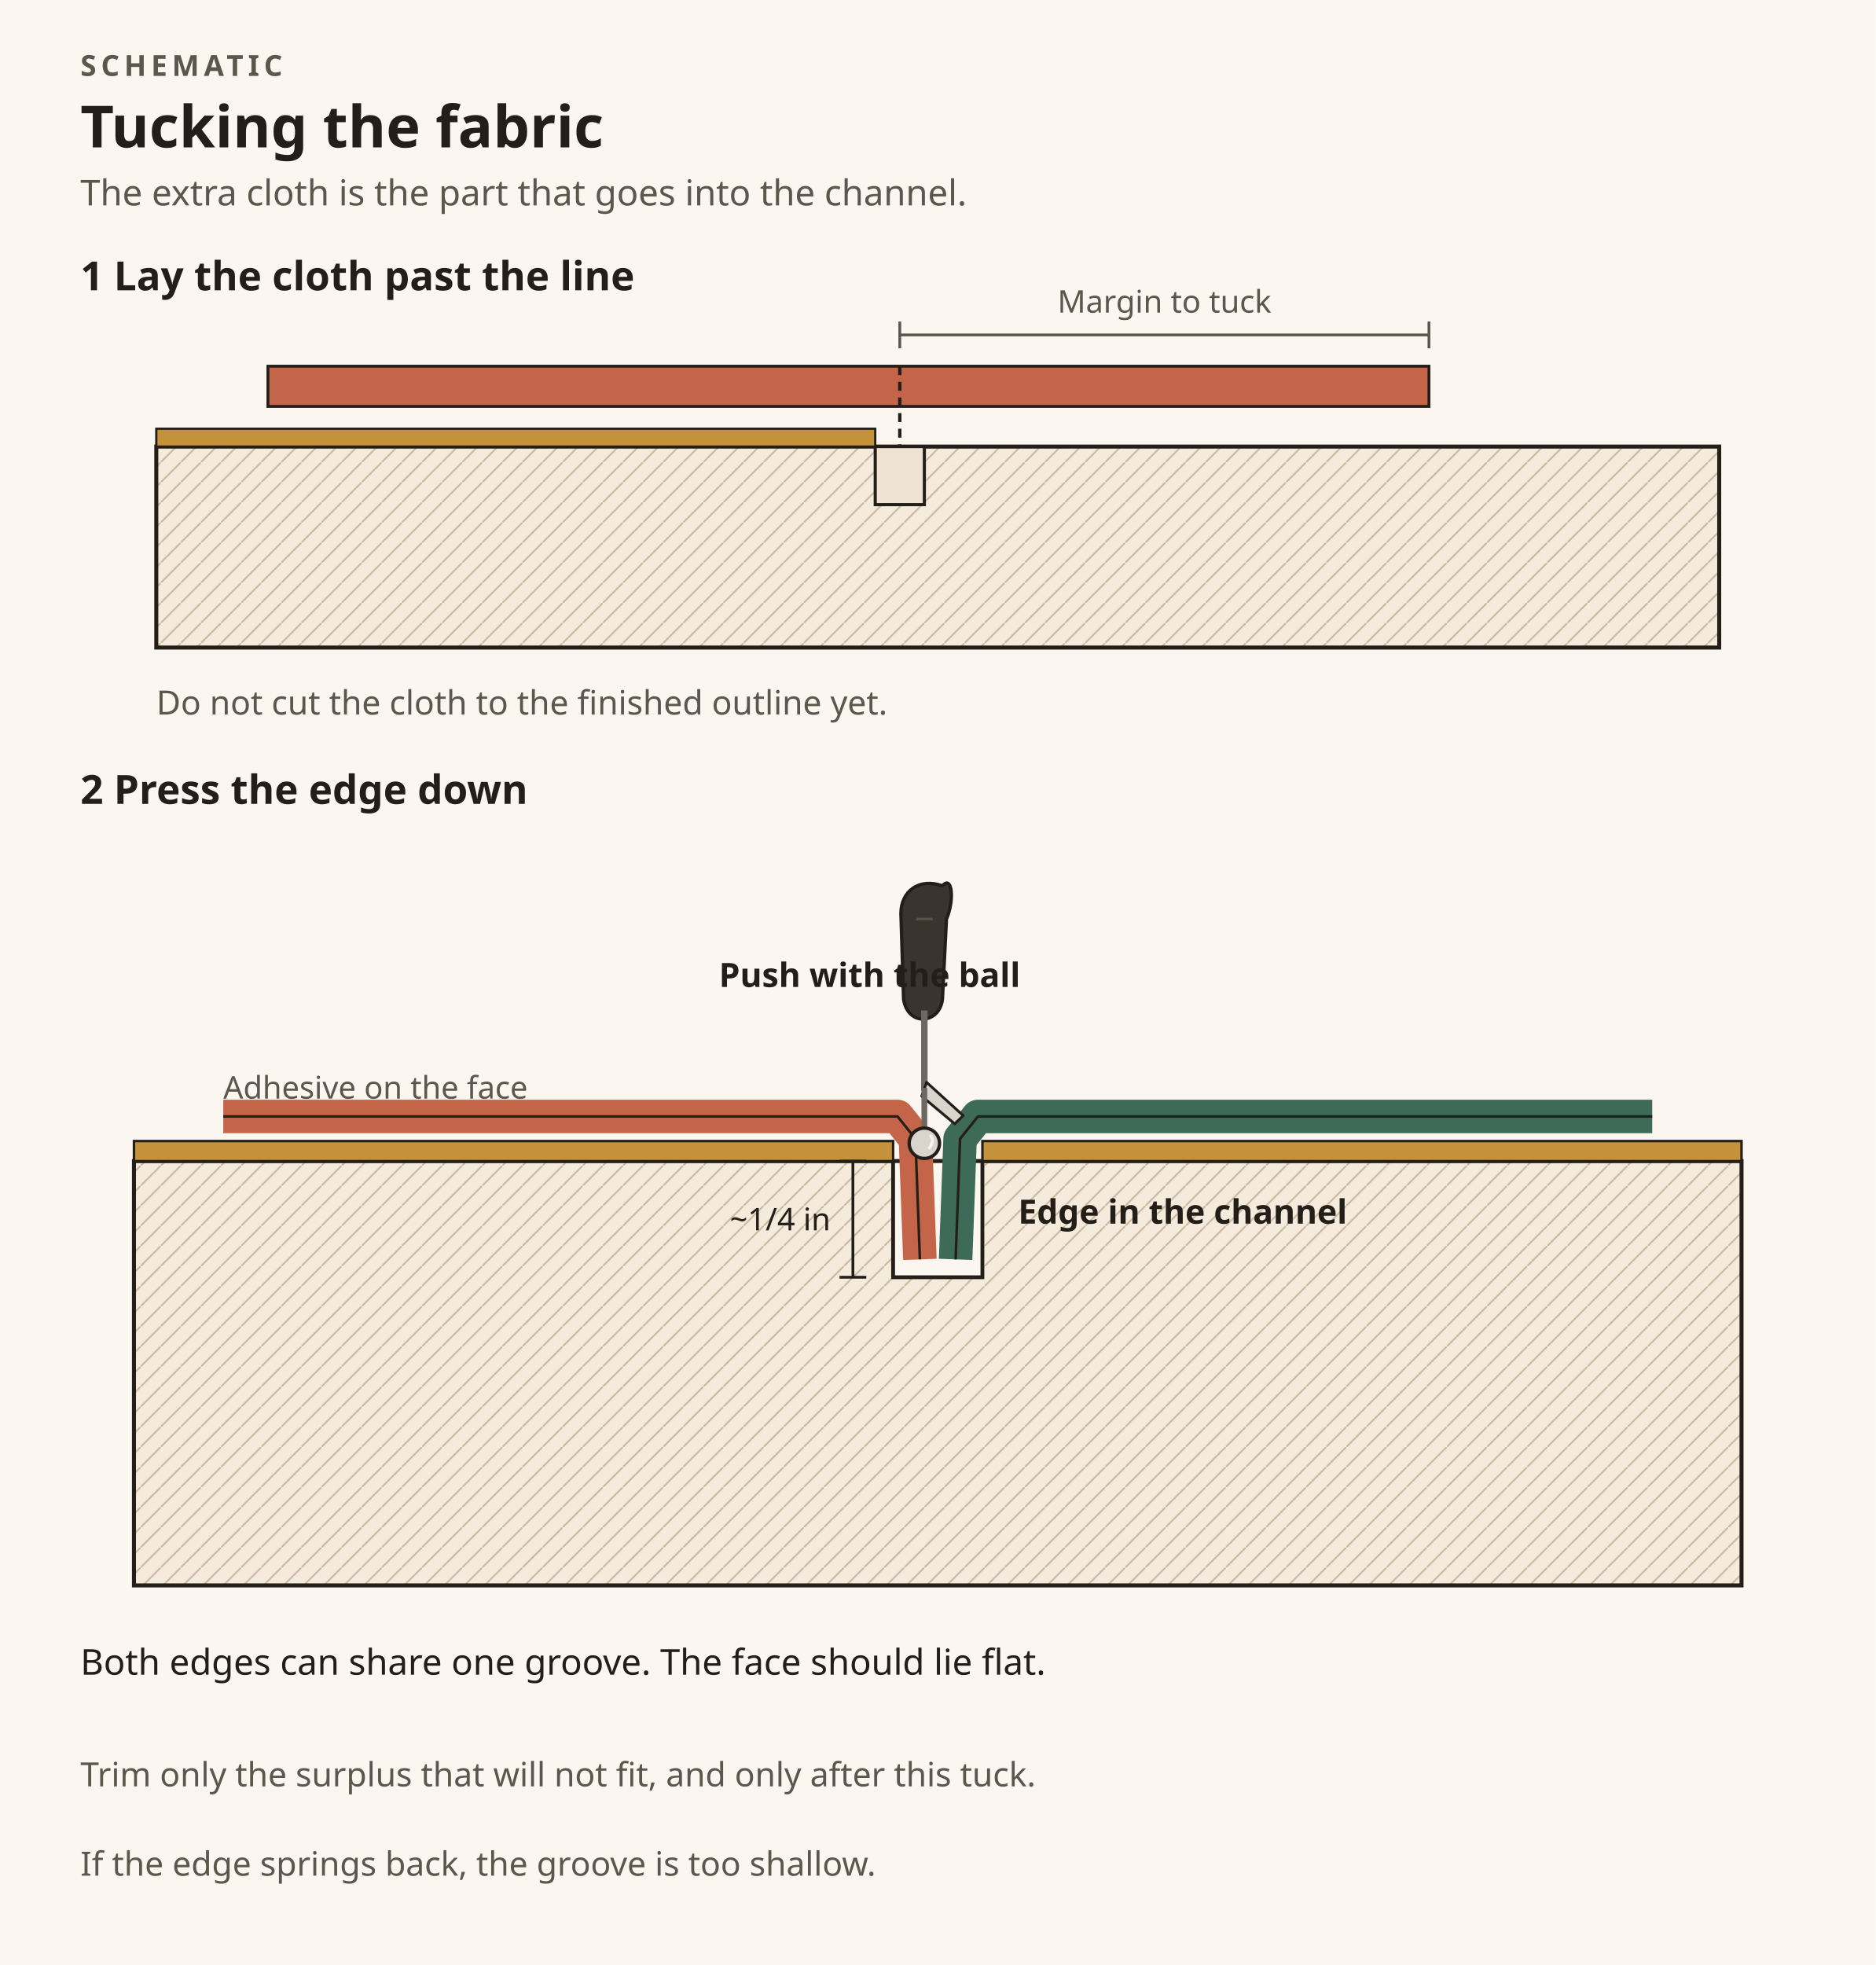
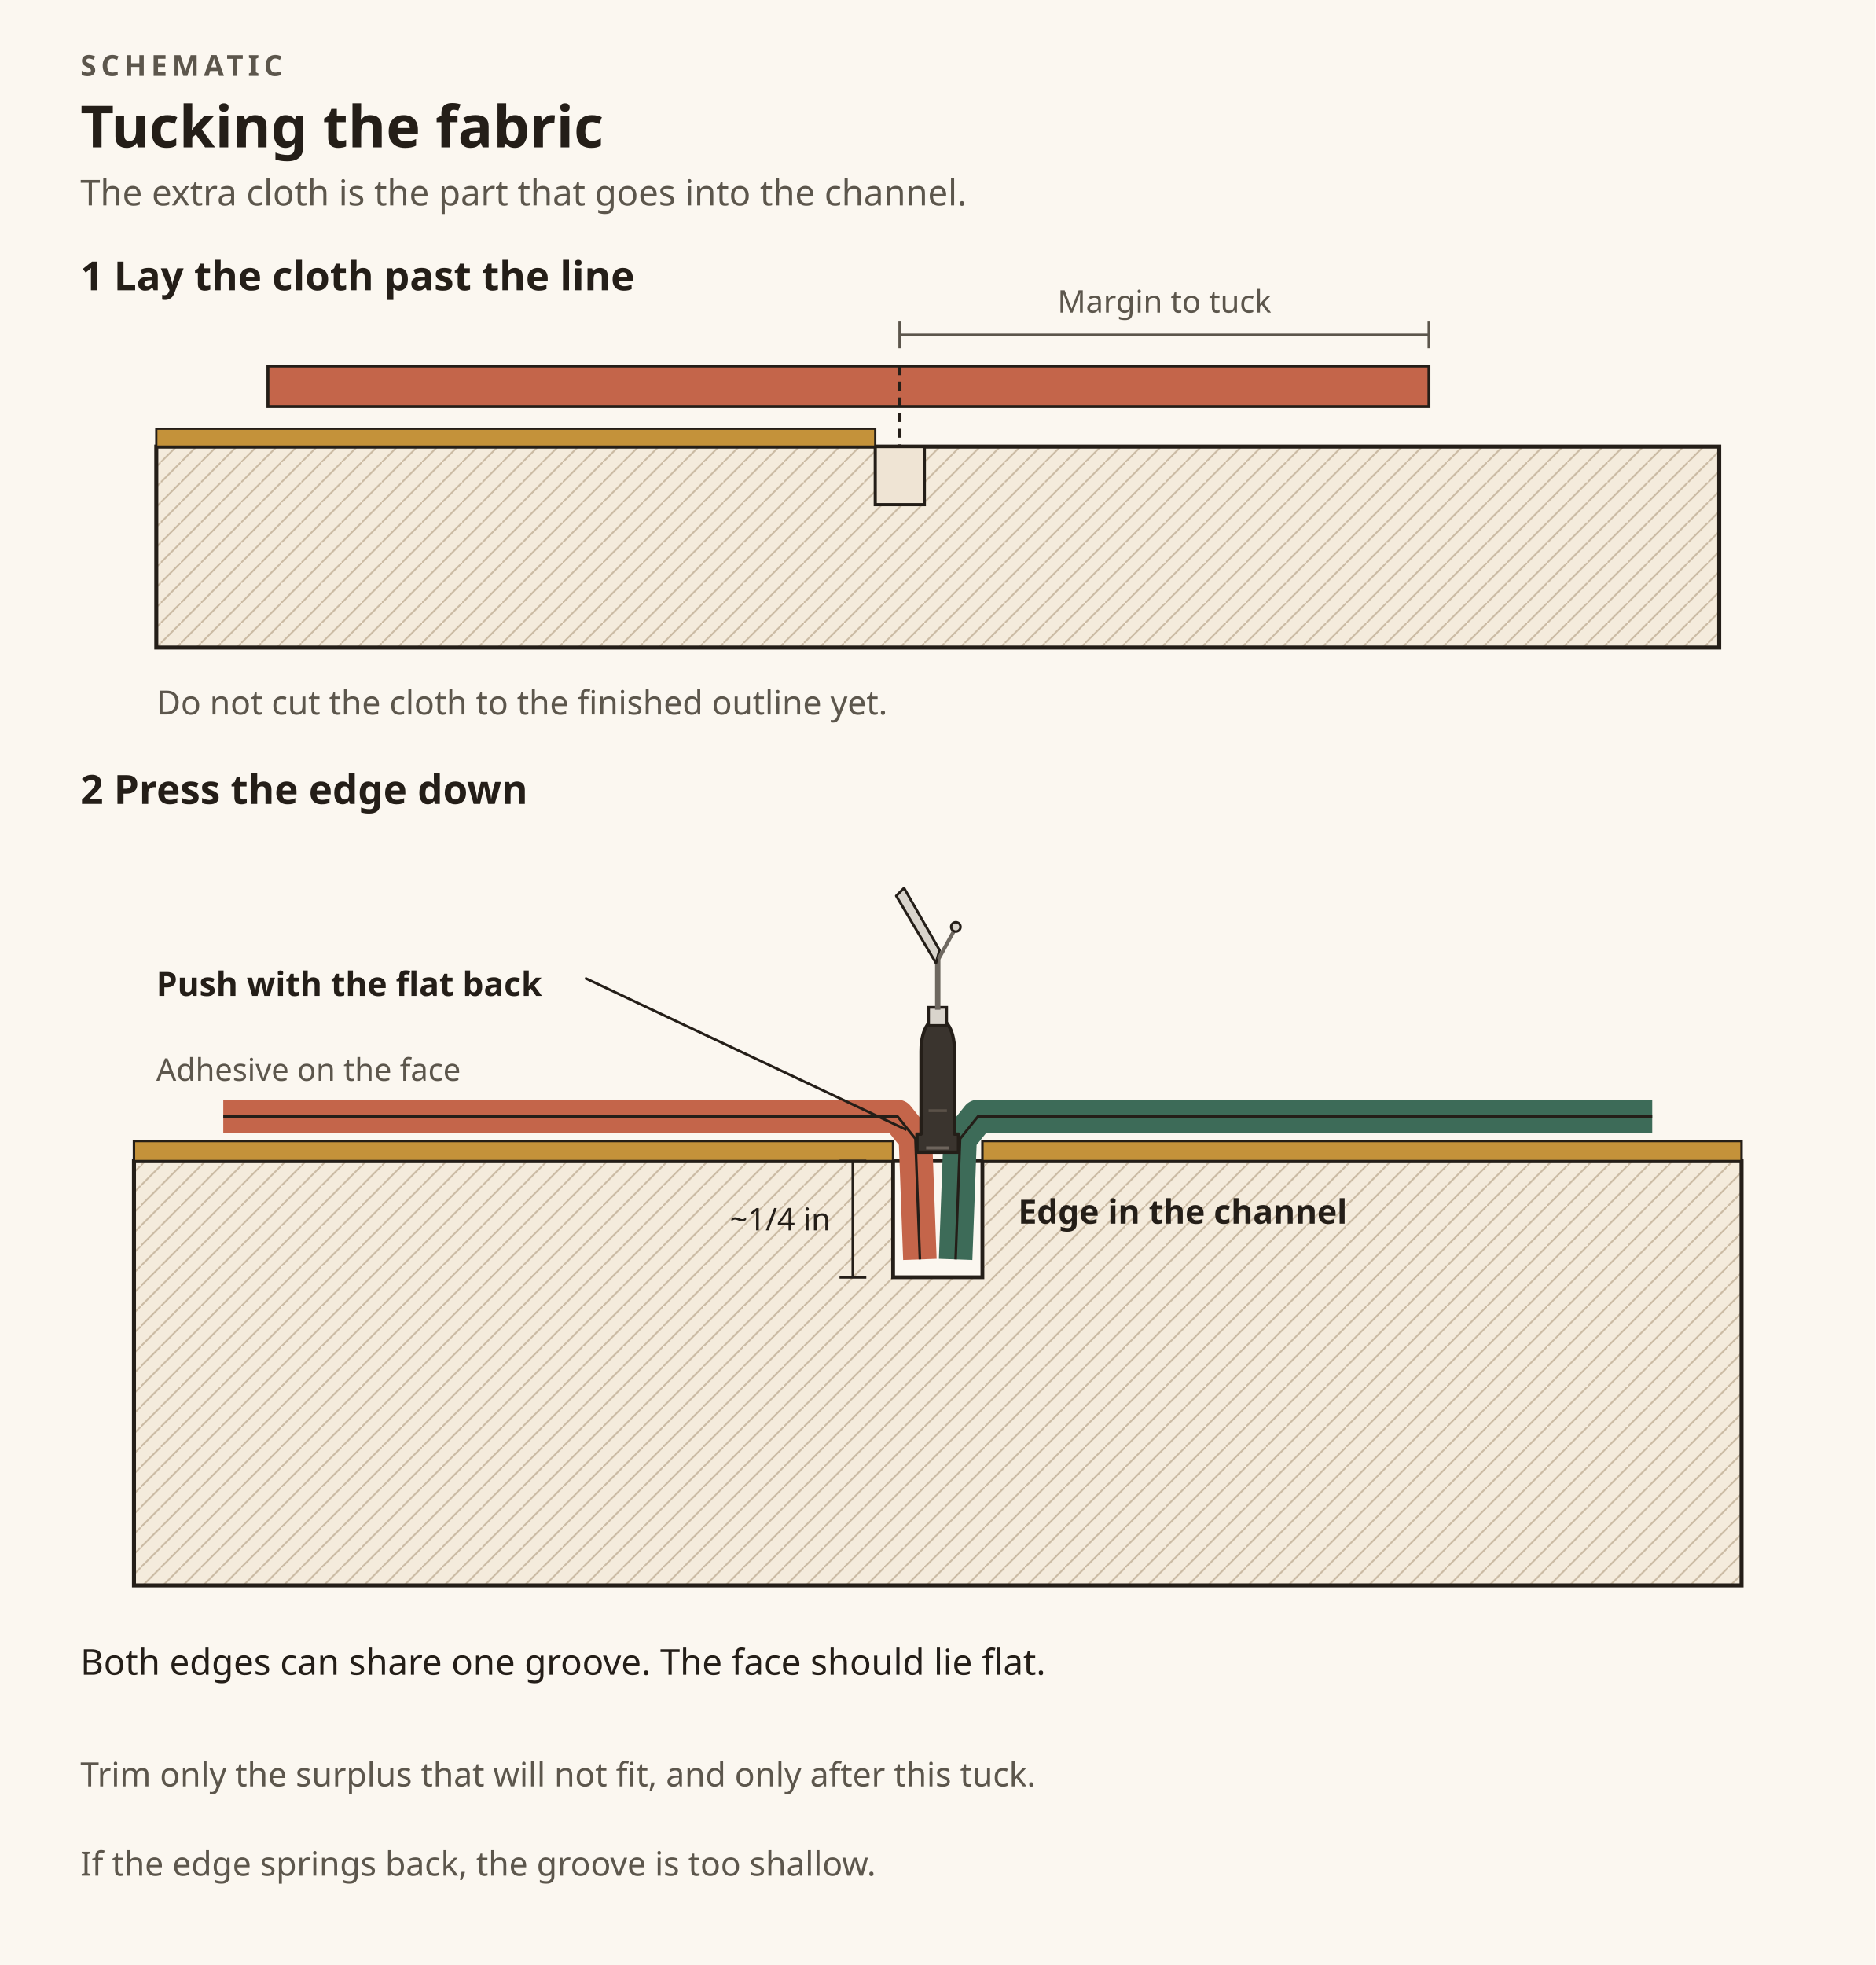
<svg xmlns="http://www.w3.org/2000/svg" viewBox="0 0 840 880" width="840" height="880" font-family="Segoe UI, system-ui, sans-serif">
  <defs>
    <pattern id="foam" patternUnits="userSpaceOnUse" width="9" height="9">
      <rect width="9" height="9" fill="#f4ebdc" />
      <path d="M0 9 L9 0" stroke="#cbbba4" stroke-width="0.8" />
    </pattern>
    <pattern id="foamSide" patternUnits="userSpaceOnUse" width="9" height="9">
      <rect width="9" height="9" fill="#e7d8c4" />
      <path d="M0 9 L9 0" stroke="#cbbba4" stroke-width="0.8" />
    </pattern>
    <pattern id="foamDark" patternUnits="userSpaceOnUse" width="9" height="9">
      <rect width="9" height="9" fill="#d9c7b0" />
      <path d="M0 9 L9 0" stroke="#b7a48c" stroke-width="0.8" />
    </pattern>
    <marker id="arr" viewBox="0 0 10 10" refX="8.2" refY="5" markerWidth="8" markerHeight="8" orient="auto">
      <path d="M0 1.1 L9.2 5 L0 8.9 Z" fill="#241e18" />
    </marker>
    <marker id="arrW" viewBox="0 0 10 10" refX="8.2" refY="5" markerWidth="8" markerHeight="8" orient="auto">
      <path d="M0 1.1 L9.2 5 L0 8.9 Z" fill="#8f3d32" />
    </marker>
    <marker id="arrR" viewBox="0 0 10 10" refX="8.2" refY="5" markerWidth="8" markerHeight="8" orient="auto">
      <path d="M0 1.1 L9.2 5 L0 8.9 Z" fill="#1a4f3c" />
    </marker>
  </defs>
  <rect width="840" height="880" fill="#fbf7f0" />
  <text x="36" y="34" fill="#5c564c" font-size="13" font-weight="700" letter-spacing="0.16em">SCHEMATIC</text>
  <text x="36" y="66" fill="#241e18" font-size="26" font-weight="700">Tucking the fabric</text>
  <text x="36" y="92" fill="#5c564c" font-size="16">The extra cloth is the part that goes into the channel.</text>
  <text x="36.0" y="130.0" fill="#241e18" font-size="18" font-weight="700" text-anchor="start">1   Lay the cloth past the line</text>
  <rect x="70.00" y="200.00" width="700.00" height="90.00" rx="0" fill="url(#foam)" stroke="#241e18" stroke-width="1.8" />
  <rect x="392.00" y="200.00" width="22.00" height="26.00" rx="0" fill="#efe4d4" stroke="#241e18" stroke-width="1.4" />
  <rect x="70.00" y="192.00" width="322.00" height="8.00" rx="0" fill="#c4923a" stroke="#241e18" stroke-width="1" />
  <rect x="120.00" y="164.00" width="520.00" height="18.00" rx="0" fill="#c4654a" stroke="#241e18" stroke-width="1.3" />
  <line x1="403.00" y1="164.00" x2="403.00" y2="200.00" stroke="#241e18" stroke-width="1.5" fill="none" stroke-dasharray="4 3" />
  <line x1="403.00" y1="150.00" x2="640.00" y2="150.00" stroke="#5c564c" stroke-width="1.25" fill="none" />
  <line x1="403.00" y1="144.00" x2="403.00" y2="156.00" stroke="#5c564c" stroke-width="1.25" fill="none" />
  <line x1="640.00" y1="144.00" x2="640.00" y2="156.00" stroke="#5c564c" stroke-width="1.25" fill="none" />
  <text x="521.5" y="140.0" fill="#5c564c" font-size="14" font-weight="500" text-anchor="middle">Margin to tuck</text>
  <text x="70.0" y="320.0" fill="#5c564c" font-size="15" font-weight="500" text-anchor="start">Do not cut the cloth to the finished outline yet.</text>
  <text x="36.0" y="360.0" fill="#241e18" font-size="18" font-weight="700" text-anchor="start">2   Press the edge down</text>
  <rect x="60.00" y="520.00" width="720.00" height="190.00" rx="0" fill="url(#foam)" stroke="#241e18" stroke-width="1.8" />
  <rect x="400.00" y="520.00" width="40.00" height="52.00" rx="0" fill="#fbf7f0" stroke="#241e18" stroke-width="1.7" />
  <rect x="60.00" y="511.00" width="340.00" height="9.00" rx="0" fill="#c4923a" stroke="#241e18" stroke-width="1.1" />
  <rect x="440.00" y="511.00" width="340.00" height="9.00" rx="0" fill="#c4923a" stroke="#241e18" stroke-width="1.1" />
  <path d="M 100.00 500.00 L 402.00 500.00 L 410.00 510.00 L 412.00 564.00" fill="none" stroke="#c4654a" stroke-width="15" stroke-linecap="butt" stroke-linejoin="round" />
  <path d="M 100.00 500.00 L 402.00 500.00 L 410.00 510.00 L 412.00 564.00" fill="none" stroke="#241e18" stroke-width="1.15" stroke-linecap="butt" stroke-linejoin="round" />
  <path d="M 740.00 500.00 L 438.00 500.00 L 430.00 510.00 L 428.00 564.00" fill="none" stroke="#3d6b58" stroke-width="15" stroke-linecap="butt" stroke-linejoin="round" />
  <path d="M 740.00 500.00 L 438.00 500.00 L 430.00 510.00 L 428.00 564.00" fill="none" stroke="#241e18" stroke-width="1.15" stroke-linecap="butt" stroke-linejoin="round" />
-   <g transform="translate(414.0 396.7) rotate(90)">
-     <path d="M 0 -8.1 C -5.0 -12.4, 6.2 -13.6, 14.9 -9.9 L 50.8 -8.1 C 62.0 -6.8, 63.2 7.4, 50.8 9.3 L 12.4 10.5 C 2.5 10.5, -3.7 2.5, 0 -8.1 Z" fill="#3a342e" stroke="#241e18" stroke-width="1.5" stroke-linejoin="round" />
-     <line x1="14.9" y1="-3.7" x2="14.9" y2="3.7" stroke="#5a5148" stroke-width="1.2" />
-     <line x1="55.8" y1="0" x2="91.8" y2="0" stroke="#6e6860" stroke-width="2.9" stroke-linecap="butt" />
-     <polygon points="88.0,-1.0 102.9,-17.4 106.6,-13.6 94.2,1.2" fill="#d9d4cc" stroke="#241e18" stroke-width="1.2" stroke-linejoin="round" />
-     <line x1="90.5" y1="0" x2="109.1" y2="0" stroke="#6e6860" stroke-width="2.6" stroke-linecap="butt" />
-     <circle cx="115.3" cy="0" r="6.8" fill="#d9d4cc" stroke="#241e18" stroke-width="1.5" />
-     <path d="M 111.6 -2.5 Q 114.1 -5.0, 117.8 -1.9" fill="none" stroke="#f7f4ef" stroke-width="1.3" />
+   <g transform="translate(420.0 516.0) rotate(-90)">
+     <path d="M 0 -9.3 L 8.1 -9.3 L 8.1 -7.5 L 45.2 -7.5 C 56.8 -7.5, 60.3 -2.3, 60.3 0 C 60.3 2.3, 56.8 7.5, 45.2 7.5 L 8.1 7.5 L 8.1 9.3 L 0 9.3 Z" fill="#3a342e" stroke="#241e18" stroke-width="1.5" stroke-linejoin="round" />
+     <line x1="1.9" y1="-5.2" x2="1.9" y2="5.2" stroke="#6d645c" stroke-width="1.4" stroke-linecap="butt" />
+     <line x1="18.6" y1="-4.1" x2="18.6" y2="4.1" stroke="#5a5148" stroke-width="1.25" />
+     <rect x="56.8" y="-4.1" width="8.1" height="8.1" fill="#d9d4cc" stroke="#241e18" stroke-width="1.2" />
+     <line x1="63.8" y1="0" x2="88.2" y2="0" stroke="#6e6860" stroke-width="2.4" stroke-linecap="butt" />
+     <polygon points="84.7,-0.8 114.8,-18.6 118.3,-15.1 90.5,0.8" fill="#d9d4cc" stroke="#241e18" stroke-width="1.15" stroke-linejoin="round" />
+     <line x1="87.0" y1="0.6" x2="98.6" y2="7.0" stroke="#6e6860" stroke-width="1.7" stroke-linecap="round" />
+     <circle cx="100.9" cy="8.1" r="2.1" fill="#d9d4cc" stroke="#241e18" stroke-width="1.1" />
  </g>
-   <text x="322.0" y="442.0" fill="#241e18" font-size="15" font-weight="700" text-anchor="start">Push with the ball</text>
+   <text x="70.0" y="446.0" fill="#241e18" font-size="15" font-weight="700" text-anchor="start">Push with the flat back</text>
+   <line x1="262.00" y1="438.00" x2="406.00" y2="506.00" stroke="#241e18" stroke-width="1.15" fill="none" />
  <text x="456.0" y="548.0" fill="#241e18" font-size="15" font-weight="700" text-anchor="start">Edge in the channel</text>
-   <text x="100.0" y="492.0" fill="#5c564c" font-size="14" font-weight="500" text-anchor="start">Adhesive on the face</text>
+   <text x="70.0" y="484.0" fill="#5c564c" font-size="14" font-weight="500" text-anchor="start">Adhesive on the face</text>
  <text x="36.0" y="750.0" fill="#241e18" font-size="16" font-weight="500" text-anchor="start">Both edges can share one groove. The face should lie flat.</text>
  <text x="36.0" y="800.0" fill="#5c564c" font-size="15" font-weight="500" text-anchor="start">Trim only the surplus that will not fit, and only after this tuck.</text>
  <line x1="382.00" y1="520.00" x2="382.00" y2="572.00" stroke="#241e18" stroke-width="1.25" fill="none" />
  <line x1="376.00" y1="520.00" x2="388.00" y2="520.00" stroke="#241e18" stroke-width="1.25" fill="none" />
  <line x1="376.00" y1="572.00" x2="388.00" y2="572.00" stroke="#241e18" stroke-width="1.25" fill="none" />
  <text x="372.0" y="551.0" fill="#241e18" font-size="14" font-weight="500" text-anchor="end">~1/4 in</text>
  <text x="36.0" y="840.0" fill="#5c564c" font-size="15" font-weight="500" text-anchor="start">If the edge springs back, the groove is too shallow.</text>
</svg>
